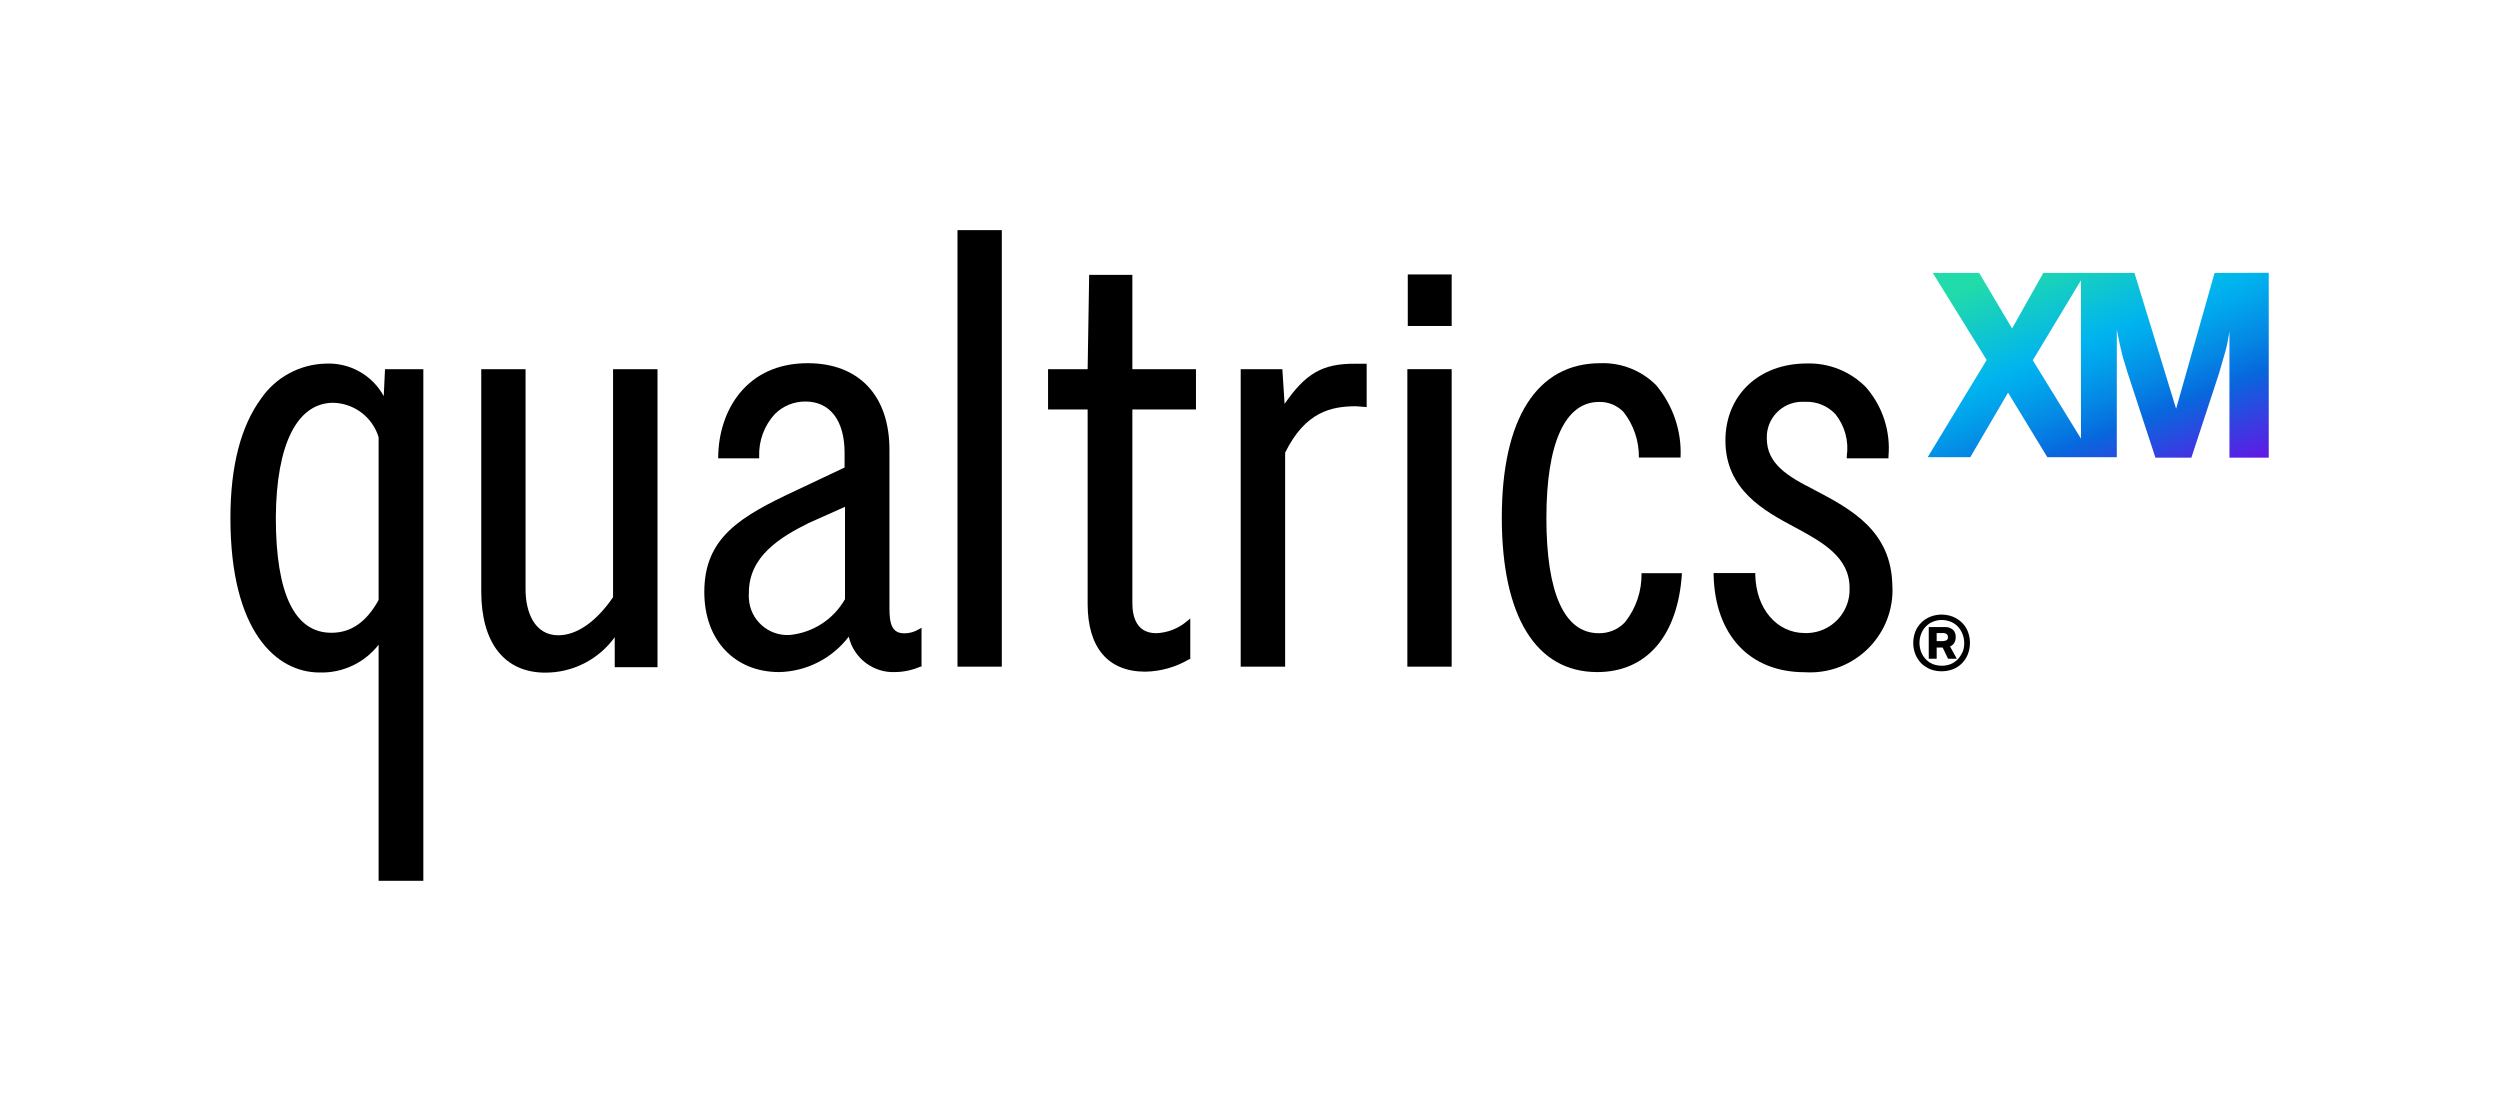
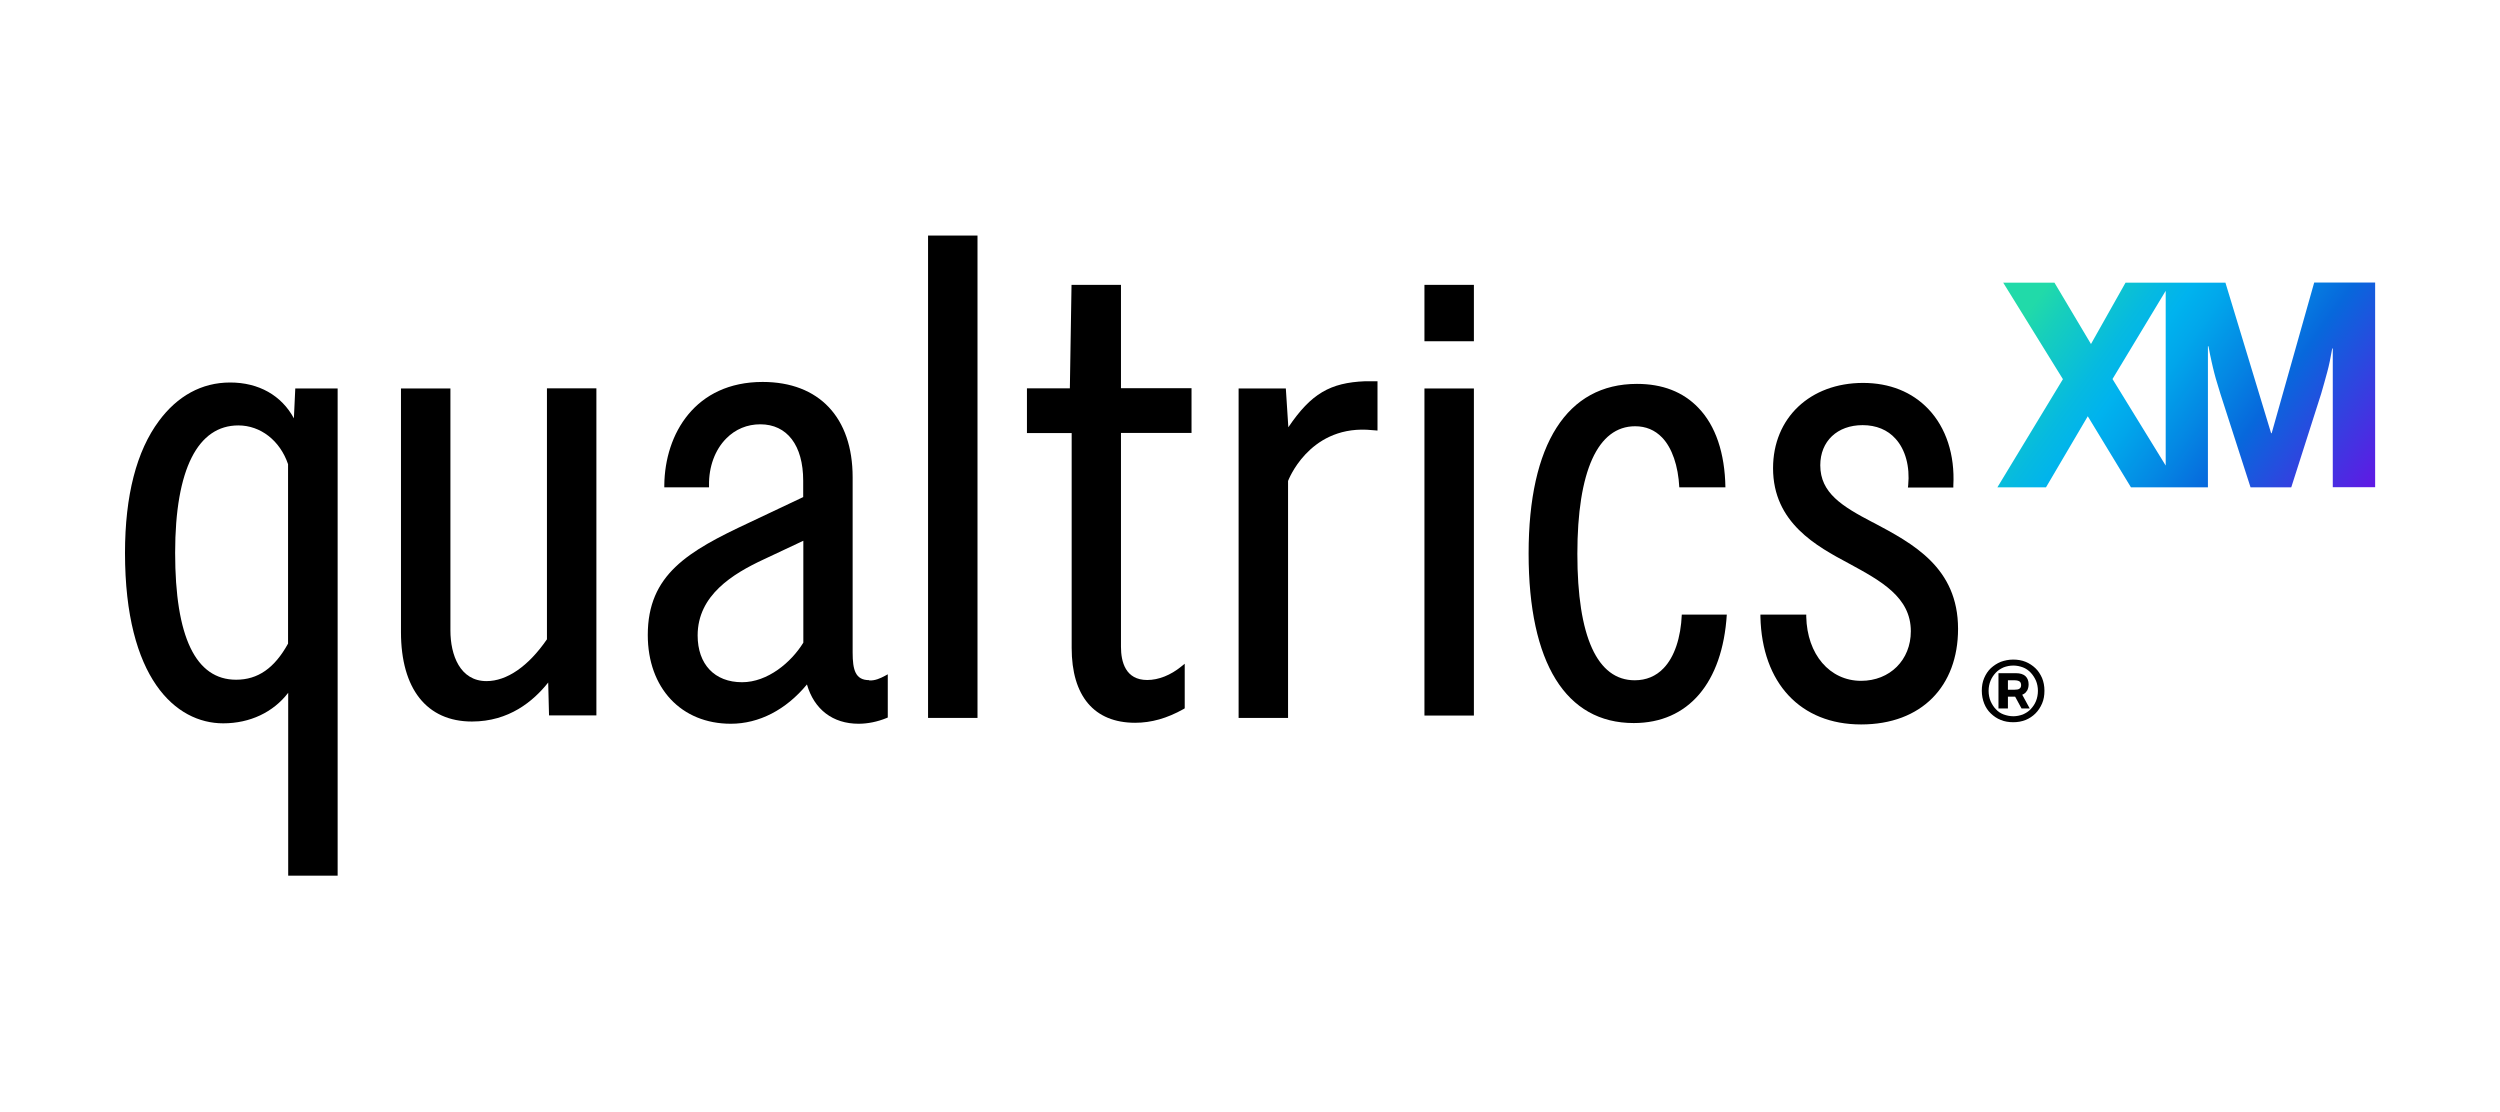
- <svg xmlns="http://www.w3.org/2000/svg" id="Layer_1" data-name="Layer 1" viewBox="0 0 180 80">
+ <svg xmlns="http://www.w3.org/2000/svg" id="Layer_1" viewBox="0 0 180 80">
  <defs>
    <style>.cls-1{fill:none;}.cls-2{fill:url(#linear-gradient);}</style>
-     <linearGradient id="linear-gradient" x1="-300.43" y1="1197.37" x2="-299.62" y2="1196.28" gradientTransform="matrix(24.61, 0, 0, -13.3, 7535.12, 15944.87)" gradientUnits="userSpaceOnUse">
-       <stop offset="0.04" stop-color="#21dbaa" />
-       <stop offset="0.36" stop-color="#00b4ef" />
-       <stop offset="0.43" stop-color="#01a7ec" />
-       <stop offset="0.57" stop-color="#0487e4" />
-       <stop offset="0.68" stop-color="#0768dd" />
-       <stop offset="0.96" stop-color="#5f1ae5" />
+     <linearGradient id="linear-gradient" x1="147.41" y1="488.85" x2="169.64" y2="472.77" gradientTransform="translate(0 509.33) scale(1 -1)" gradientUnits="userSpaceOnUse">
+       <stop offset="0" stop-color="#21daa9" />
+       <stop offset=".07" stop-color="#17cfbb" />
+       <stop offset=".23" stop-color="#06bae0" />
+       <stop offset=".31" stop-color="#00b3ee" />
+       <stop offset=".39" stop-color="#01a6eb" />
+       <stop offset=".53" stop-color="#0486e3" />
+       <stop offset=".65" stop-color="#0768dc" />
+       <stop offset="1" stop-color="#5f1ae4" />
    </linearGradient>
  </defs>
  <rect class="cls-1" width="180" height="80" />
-   <rect class="cls-1" width="180" height="80" />
-   <g id="Group_3" data-name="Group 3">
-     <g id="Group_2" data-name="Group 2">
-       <g id="Group_1" data-name="Group 1">
-         <path id="Path_1" data-name="Path 1" d="M65.12,45.6c-.9,0-1.08-.67-1.08-1.81V32.38c0-3.9-2.2-6.23-5.89-6.23-4.4,0-6.4,3.39-6.44,6.74V33h2.95v-.14a4.29,4.29,0,0,1,1.13-3.05A3.08,3.08,0,0,1,58,28.91c1.76,0,2.81,1.37,2.81,3.68v1.07l-3.51,1.66c-4,1.87-6.59,3.38-6.59,7.31,0,3.45,2.17,5.76,5.4,5.76a6.48,6.48,0,0,0,5-2.55,3.29,3.29,0,0,0,3.36,2.55A4.69,4.69,0,0,0,66.26,48l.09,0V45.2l-.2.11A2,2,0,0,1,65.12,45.6Zm-4.28-9.11v6.65a5.15,5.15,0,0,1-4,2.58,2.78,2.78,0,0,1-2.92-2.61,3.38,3.38,0,0,1,0-.45c0-2.63,2.3-4,4.3-5Z" />
-         <path id="Path_2" data-name="Path 2" d="M81.53,19.79H78.42l-.11,6.79H75.46v2.9h2.85v14c0,3.15,1.47,4.88,4.15,4.88a6.43,6.43,0,0,0,3.17-.9l.07,0V44.53l-.22.18a3.6,3.6,0,0,1-2.23.88c-1.42,0-1.72-1.18-1.72-2.17V29.48h4.58v-2.9H81.53Z" />
-         <path id="Path_3" data-name="Path 3" d="M44.14,43c-1.21,1.76-2.61,2.74-3.94,2.74-1.74,0-2.36-1.71-2.36-3.3V26.58H34.65v16c0,3.72,1.68,5.85,4.61,5.85a6.15,6.15,0,0,0,5-2.55l0,2.16h3.08V26.58h-3.2Z" />
-         <path id="Path_4" data-name="Path 4" d="M27.63,28.52a4.51,4.51,0,0,0-4.16-2.34,5.81,5.81,0,0,0-4.66,2.5c-1.47,2-2.22,4.88-2.22,8.62,0,8.2,3.32,11.12,6.42,11.12a5.19,5.19,0,0,0,4.25-2v17h3.22V26.58H27.72Zm-.37,3V43.2c-.89,1.61-2,2.36-3.4,2.36-2.64,0-4-2.79-4-8.29C19.89,32,21.39,29,24,29A3.5,3.5,0,0,1,27.26,31.48Z" />
-         <rect id="Rectangle_2" data-name="Rectangle 2" x="68.94" y="16.57" width="3.19" height="31.43" />
-         <rect id="Rectangle_3" data-name="Rectangle 3" x="101.33" y="26.58" width="3.19" height="21.42" />
-         <rect id="Rectangle_4" data-name="Rectangle 4" x="101.36" y="19.76" width="3.16" height="3.71" />
-         <path id="Path_5" data-name="Path 5" d="M92.49,29.08l-.16-2.5h-3V48h3.2V32.59c1.45-2.94,3.32-3.34,5.11-3.34l.76.06V26.19h-.87C95.22,26.18,94,26.89,92.49,29.08Z" />
-         <path id="Path_6" data-name="Path 6" d="M130.65,35.28l-.08.11h0l.07-.12h0c-2-1-3.43-1.91-3.43-3.71a2.55,2.55,0,0,1,2.46-2.63H130a2.81,2.81,0,0,1,2.15.89,3.91,3.91,0,0,1,.82,3V33h3v-.13a6.68,6.68,0,0,0-1.63-5,5.74,5.74,0,0,0-4.25-1.7c-3.45,0-5.86,2.28-5.86,5.55,0,3.57,2.85,5.09,4.94,6.21s4,2.19,4,4.41a3.13,3.13,0,0,1-3,3.24h-.22c-2,0-3.51-1.72-3.57-4.18v-.14h-3v.14c.1,4.33,2.61,7,6.56,7a5.94,5.94,0,0,0,6.31-5.53,5.3,5.3,0,0,0,0-.69C136.19,38.2,133.25,36.65,130.65,35.28Z" />
-         <path id="Path_7" data-name="Path 7" d="M118.19,41.27A5.5,5.5,0,0,1,117,44.8a2.51,2.51,0,0,1-1.9.79c-2.46,0-3.76-2.87-3.76-8.29s1.35-8.36,3.79-8.36a2.35,2.35,0,0,1,1.77.73A5.2,5.2,0,0,1,118,32.94h3a7.54,7.54,0,0,0-1.77-5.22,5.41,5.41,0,0,0-4-1.57c-4.58,0-7.1,4-7.1,11.12S110.6,48.39,115,48.39c3.58,0,5.82-2.64,6.1-7.12Z" />
+   <g id="QXM_RGB">
+     <g id="QXM_RGB-2">
+       <g id="QXM_RGB-3">
+         <g id="RGB_qualtrics_XM">
+           <path d="M62.58,48.97c-.99,0-1.19-.73-1.19-1.99v-12.62c0-4.3-2.42-6.86-6.48-6.86-4.85,0-7.04,3.73-7.08,7.43v.16h3.22v-.16c-.02-1.32.43-2.55,1.24-3.36.66-.67,1.51-1.02,2.45-1.02,1.93,0,3.09,1.51,3.09,4.06v1.18l-3.89,1.84c-4.41,2.06-7.3,3.74-7.3,8.09,0,3.82,2.41,6.39,5.98,6.39,2.03,0,3.97-1,5.48-2.83.52,1.8,1.86,2.83,3.72,2.83.65,0,1.35-.14,2.01-.41l.09-.04v-3.11l-.22.12c-.32.17-.71.35-1.13.32h0ZM57.84,38.93v7.34c-.87,1.42-2.57,2.85-4.41,2.85-1.98,0-3.2-1.29-3.2-3.37,0-2.9,2.54-4.44,4.75-5.47l2.87-1.35h0Z" />
+           <path d="M80.71,20.51h-3.56l-.12,7.45h-3.09v3.22h3.22v15.47c0,3.47,1.62,5.39,4.57,5.39,1.16,0,2.3-.32,3.49-.99l.08-.05v-3.21l-.25.2c-.76.62-1.63.97-2.45.97-1.56,0-1.89-1.3-1.89-2.39v-15.4h5.08v-3.22h-5.08v-7.45h0Z" />
+           <path d="M39.38,46.03c-1.34,1.95-2.89,3.01-4.35,3.01-1.91,0-2.6-1.88-2.6-3.64v-17.43h-3.56v17.54c0,4.09,1.86,6.44,5.11,6.44,2.67,0,4.42-1.46,5.49-2.81l.06,2.37h3.41v-23.55h-3.56v18.06h0Z" />
+           <path d="M21.16,30.12c-.89-1.65-2.53-2.58-4.59-2.58s-3.8.98-5.12,2.76c-1.62,2.17-2.45,5.38-2.45,9.51,0,9.04,3.65,12.27,7.07,12.27,1.93,0,3.61-.8,4.68-2.2v13.17h3.56V27.97h-3.05l-.1,2.15h0ZM20.74,33.41v12.93c-.98,1.77-2.17,2.6-3.74,2.6-2.91,0-4.39-3.07-4.39-9.14s1.66-9.17,4.55-9.17c1.6,0,3,1.09,3.58,2.79h0Z" />
+           <rect x="66.82" y="16.96" width="3.56" height="34.73" />
+           <rect x="102.56" y="27.97" width="3.56" height="23.55" />
+           <rect x="102.56" y="20.51" width="3.56" height="4.06" />
+           <path d="M134.86,37.61h-.02c-2.22-1.16-3.78-2.12-3.78-4.11,0-1.73,1.22-2.89,3.05-2.89.98,0,1.8.34,2.37.98.71.78,1.04,2,.91,3.34l-.02.17h3.27v-.14c.12-2.22-.53-4.18-1.8-5.51-1.17-1.23-2.79-1.88-4.7-1.88-3.81,0-6.48,2.52-6.48,6.14,0,3.94,3.16,5.63,5.46,6.86,2.3,1.25,4.46,2.42,4.46,4.88,0,2.07-1.51,3.57-3.58,3.57-2.26,0-3.89-1.9-3.95-4.62v-.15h-3.3v.16c.11,4.78,2.89,7.75,7.25,7.75s6.98-2.76,6.98-6.88c0-4.42-3.25-6.14-6.11-7.66h0Z" />
+           <path d="M121.09,44.24c-.07,1.68-.53,3.06-1.31,3.87-.55.58-1.26.87-2.08.87-2.7,0-4.13-3.14-4.13-9.1s1.47-9.19,4.16-9.19c.77,0,1.42.27,1.94.81.72.75,1.16,2.03,1.24,3.59h3.32c-.04-2.46-.7-4.44-1.95-5.73-1.1-1.15-2.59-1.72-4.42-1.72-5.03,0-7.8,4.33-7.8,12.21s2.68,12.21,7.57,12.21c3.93,0,6.39-2.9,6.7-7.81h-3.24,0Z" />
+           <path d="M145.95,49.73c.07-.13.11-.28.11-.46,0-.25-.08-.45-.23-.59-.16-.14-.38-.21-.67-.21h-1.27v2.54h.68v-.85h.52l.46.85h.59l-.54-.99c.16-.06.27-.16.34-.29h0ZM145.4,49.59c-.08.05-.2.07-.36.07h-.47v-.68h.47c.16,0,.28.03.36.08.08.05.12.15.12.27s-.04.21-.12.25Z" />
+           <path d="M147.03,48.82c-.12-.27-.27-.51-.48-.71-.2-.19-.44-.35-.71-.46s-.57-.16-.89-.16-.61.06-.89.16c-.27.11-.51.27-.72.46-.2.19-.36.43-.48.71s-.17.58-.17.91.06.64.17.92.27.52.48.72.44.36.72.47c.27.11.57.16.89.16s.61-.05.89-.16c.27-.11.51-.27.71-.47s.36-.44.48-.72.17-.58.17-.92-.06-.64-.17-.91ZM146.59,50.48c-.09.22-.22.41-.38.58s-.34.28-.56.38c-.22.08-.45.13-.69.13s-.48-.05-.7-.13-.41-.21-.56-.38c-.16-.16-.28-.36-.38-.58-.09-.22-.14-.47-.14-.74s.05-.51.14-.73c.09-.22.22-.41.38-.58s.34-.28.56-.38c.21-.08.45-.13.7-.13s.47.05.69.13c.21.08.4.21.56.38s.28.36.38.58c.09.22.14.47.14.73s-.05.52-.14.74Z" />
+           <path class="cls-2" d="M166.62,20.35l-3.06,10.84h-.04l-3.29-10.84h-7.19l-2.49,4.42-2.63-4.42h-3.69l4.3,6.95-4.72,7.79h3.5l3.01-5.12,3.11,5.12h5.54v-10.16h.04c.08.43.15.79.22,1.09.06.3.14.58.2.84s.14.5.21.74c.07.23.15.49.23.76l2.17,6.73h2.93l2.15-6.73c.16-.54.3-1.06.44-1.57s.25-1.07.36-1.7h.04v9.99h3.05v-14.74h-4.39,0ZM152.1,27.29l3.83-6.35v12.58l-3.83-6.23h0Z" />
+         </g>
+         <path d="M92.76,30.76l-.18-2.79h-3.4v23.72h3.56v-17.06s1.44-3.88,5.67-3.69c.38.02.54.05.77.06v-3.55h-.89c-2.51.1-3.89.89-5.52,3.3Z" />
      </g>
-       <path id="Path_8" data-name="Path 8" d="M140.71,46.28a.76.76,0,0,0,.1-.41.69.69,0,0,0-.2-.53.82.82,0,0,0-.6-.19h-1.14v2.28h.57v-.81h.43l.39.81h.63l-.49-.89A.57.57,0,0,0,140.71,46.28Zm-.56-.18a.69.69,0,0,1-.31.06h-.4v-.58h.4a.49.49,0,0,1,.31.07.25.25,0,0,1,.1.23.23.23,0,0,1-.1.22Z" />
-       <path id="Path_9" data-name="Path 9" d="M141.68,45.46a1.76,1.76,0,0,0-.43-.64,2,2,0,0,0-.65-.42,2.24,2.24,0,0,0-1.61,0,2,2,0,0,0-.65.42,1.9,1.9,0,0,0-.43.64,2.27,2.27,0,0,0,0,1.66,2.16,2.16,0,0,0,.43.65,2.13,2.13,0,0,0,.65.42,2.34,2.34,0,0,0,1.61,0,1.92,1.92,0,0,0,.65-.42,2,2,0,0,0,.43-.65A2.27,2.27,0,0,0,141.68,45.46Zm-.39,1.5a1.8,1.8,0,0,1-.34.52,1.57,1.57,0,0,1-.51.34,1.82,1.82,0,0,1-1.26,0,1.47,1.47,0,0,1-.51-.34,1.61,1.61,0,0,1-.34-.52,1.82,1.82,0,0,1,0-1.34,1.51,1.51,0,0,1,.34-.52,1.35,1.35,0,0,1,.51-.34,1.71,1.71,0,0,1,1.26,0,1.43,1.43,0,0,1,.51.34,1.67,1.67,0,0,1,.34.52A1.82,1.82,0,0,1,141.29,47Z" />
    </g>
-     <path id="Path_10" data-name="Path 10" class="cls-2" d="M159.45,19.65l-2.77,9.78h0l-3-9.78h-6.56l-2.25,4-2.37-4h-3.34l3.88,6.27-4.25,7h3.07l2.72-4.65,2.83,4.65h5V23.73h0c.07.38.14.71.2,1s.13.53.18.76.12.46.19.67.14.44.21.69l2,6.1h2.59l2-6.1c.15-.49.28-1,.41-1.42s.24-1,.33-1.55h0v9.07h2.83V19.64Zm-13.09,6.29,3.47-5.76v11.4Z" />
  </g>
</svg>
